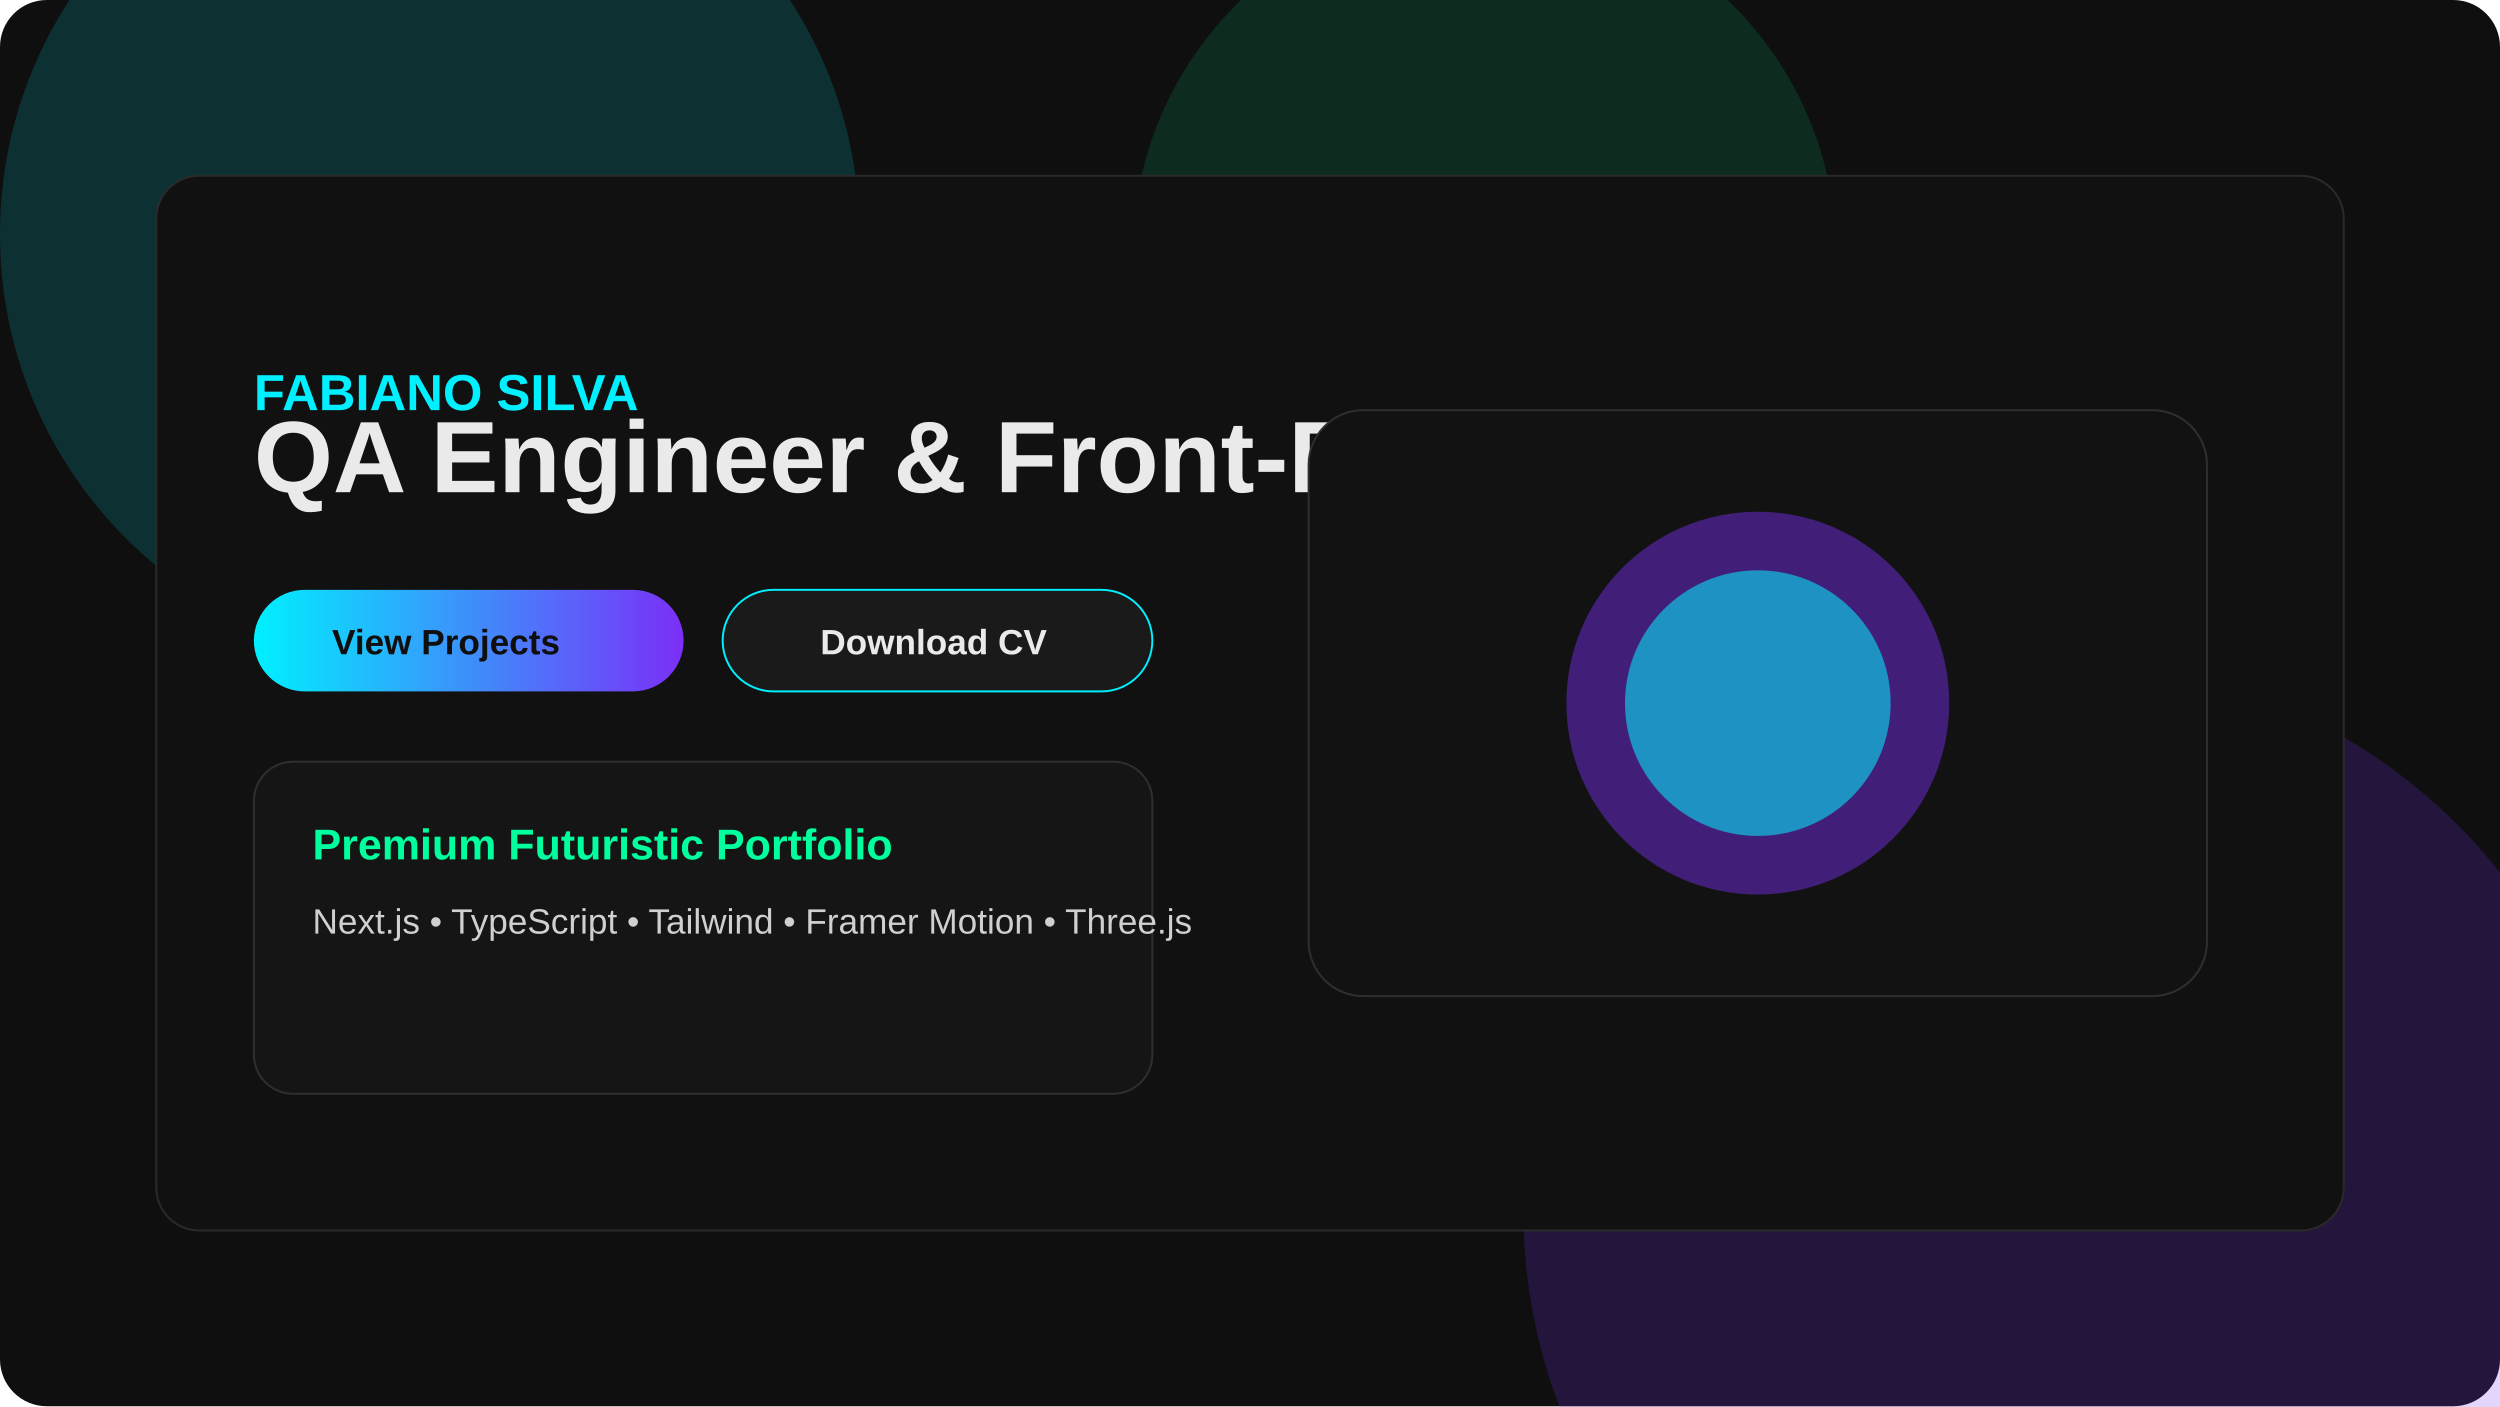
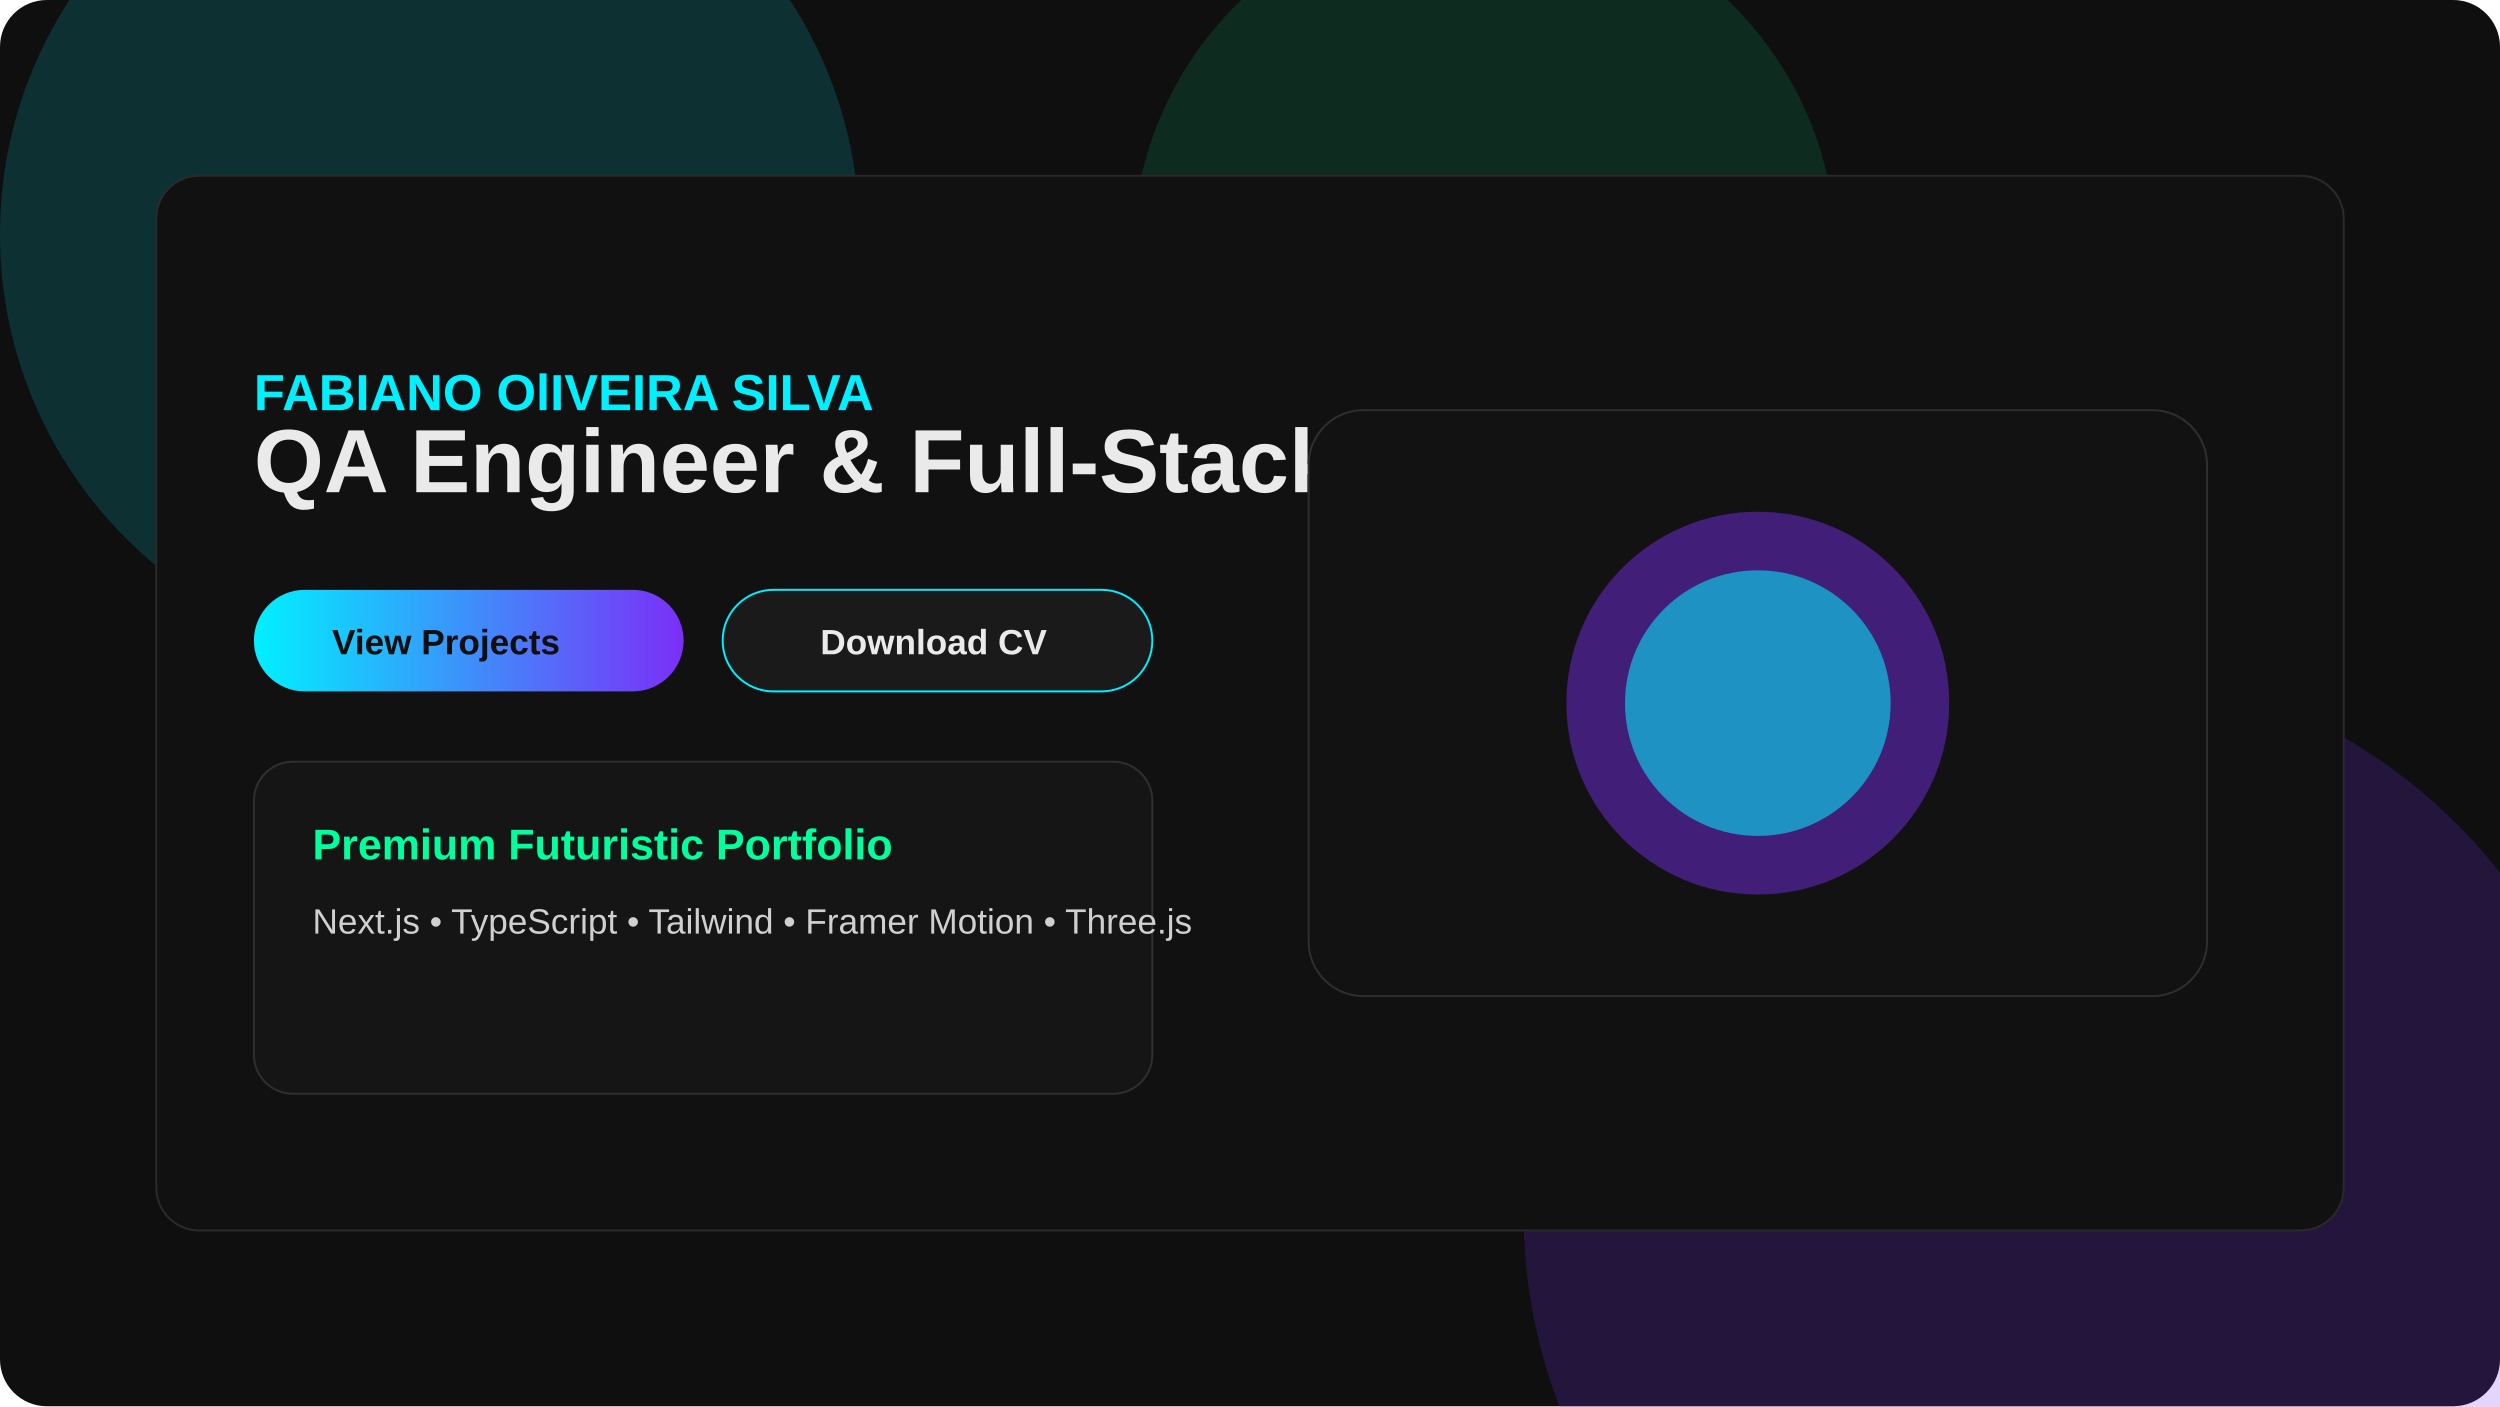
<svg xmlns="http://www.w3.org/2000/svg" width="1280" height="720" viewBox="0 0 1280 720" fill="none">
  <rect width="1280" height="720" rx="24" fill="#0f0f0f" />
  <circle cx="220" cy="120" r="220" fill="#00f0ff" fill-opacity="0.15" />
  <circle cx="1060" cy="620" r="280" fill="#7b2ff7" fill-opacity="0.2" />
  <circle cx="760" cy="130" r="180" fill="#00ff9d" fill-opacity="0.12" />
  <rect x="80" y="90" width="1120" height="540" rx="22" fill="#111111" stroke="#2A2A2A" />
-   <text x="130" y="210" fill="#00f0ff" font-size="26" font-family="Arial, sans-serif" font-weight="700">FABIANO SILVA</text>
-   <text x="130" y="252" fill="#EAEAEA" font-size="52" font-family="Arial, sans-serif" font-weight="800">QA Engineer &amp; Front-End Developer</text>
+   <text x="130" y="210" fill="#00f0ff" font-size="26" font-family="Arial, sans-serif" font-weight="700">FABIANO OlIVEIRA SILVA</text>
+   <text x="130" y="252" fill="#EAEAEA" font-size="46" font-family="Arial, sans-serif" font-weight="800">QA Engineer &amp; Full-Stack Developer</text>
  <rect x="130" y="302" width="220" height="52" rx="26" fill="url(#g1)" />
  <text x="170" y="335" fill="#0f0f0f" font-size="18" font-family="Arial, sans-serif" font-weight="700">View Projects</text>
  <rect x="370" y="302" width="220" height="52" rx="26" fill="#1A1A1A" stroke="#00f0ff" />
  <text x="420" y="335" fill="#EAEAEA" font-size="18" font-family="Arial, sans-serif" font-weight="700">Download CV</text>
  <rect x="130" y="390" width="460" height="170" rx="20" fill="#151515" stroke="#2f2f2f" />
  <text x="160" y="440" fill="#00ff9d" font-size="22" font-family="Arial, sans-serif" font-weight="700">Premium Futuristic Portfolio</text>
  <text x="160" y="478" fill="#D0D0D0" font-size="18" font-family="Arial, sans-serif">Next.js • TypeScript • Tailwind • Framer Motion • Three.js</text>
  <rect x="670" y="210" width="460" height="300" rx="28" fill="#121212" stroke="#2F2F2F" />
  <circle cx="900" cy="360" r="98" fill="#7b2ff7" fill-opacity="0.45" />
  <circle cx="900" cy="360" r="68" fill="#00f0ff" fill-opacity="0.55" />
  <defs>
    <linearGradient id="g1" x1="130" y1="328" x2="350" y2="328" gradientUnits="userSpaceOnUse">
      <stop stop-color="#00f0ff" />
      <stop offset="1" stop-color="#7b2ff7" />
    </linearGradient>
  </defs>
</svg>
